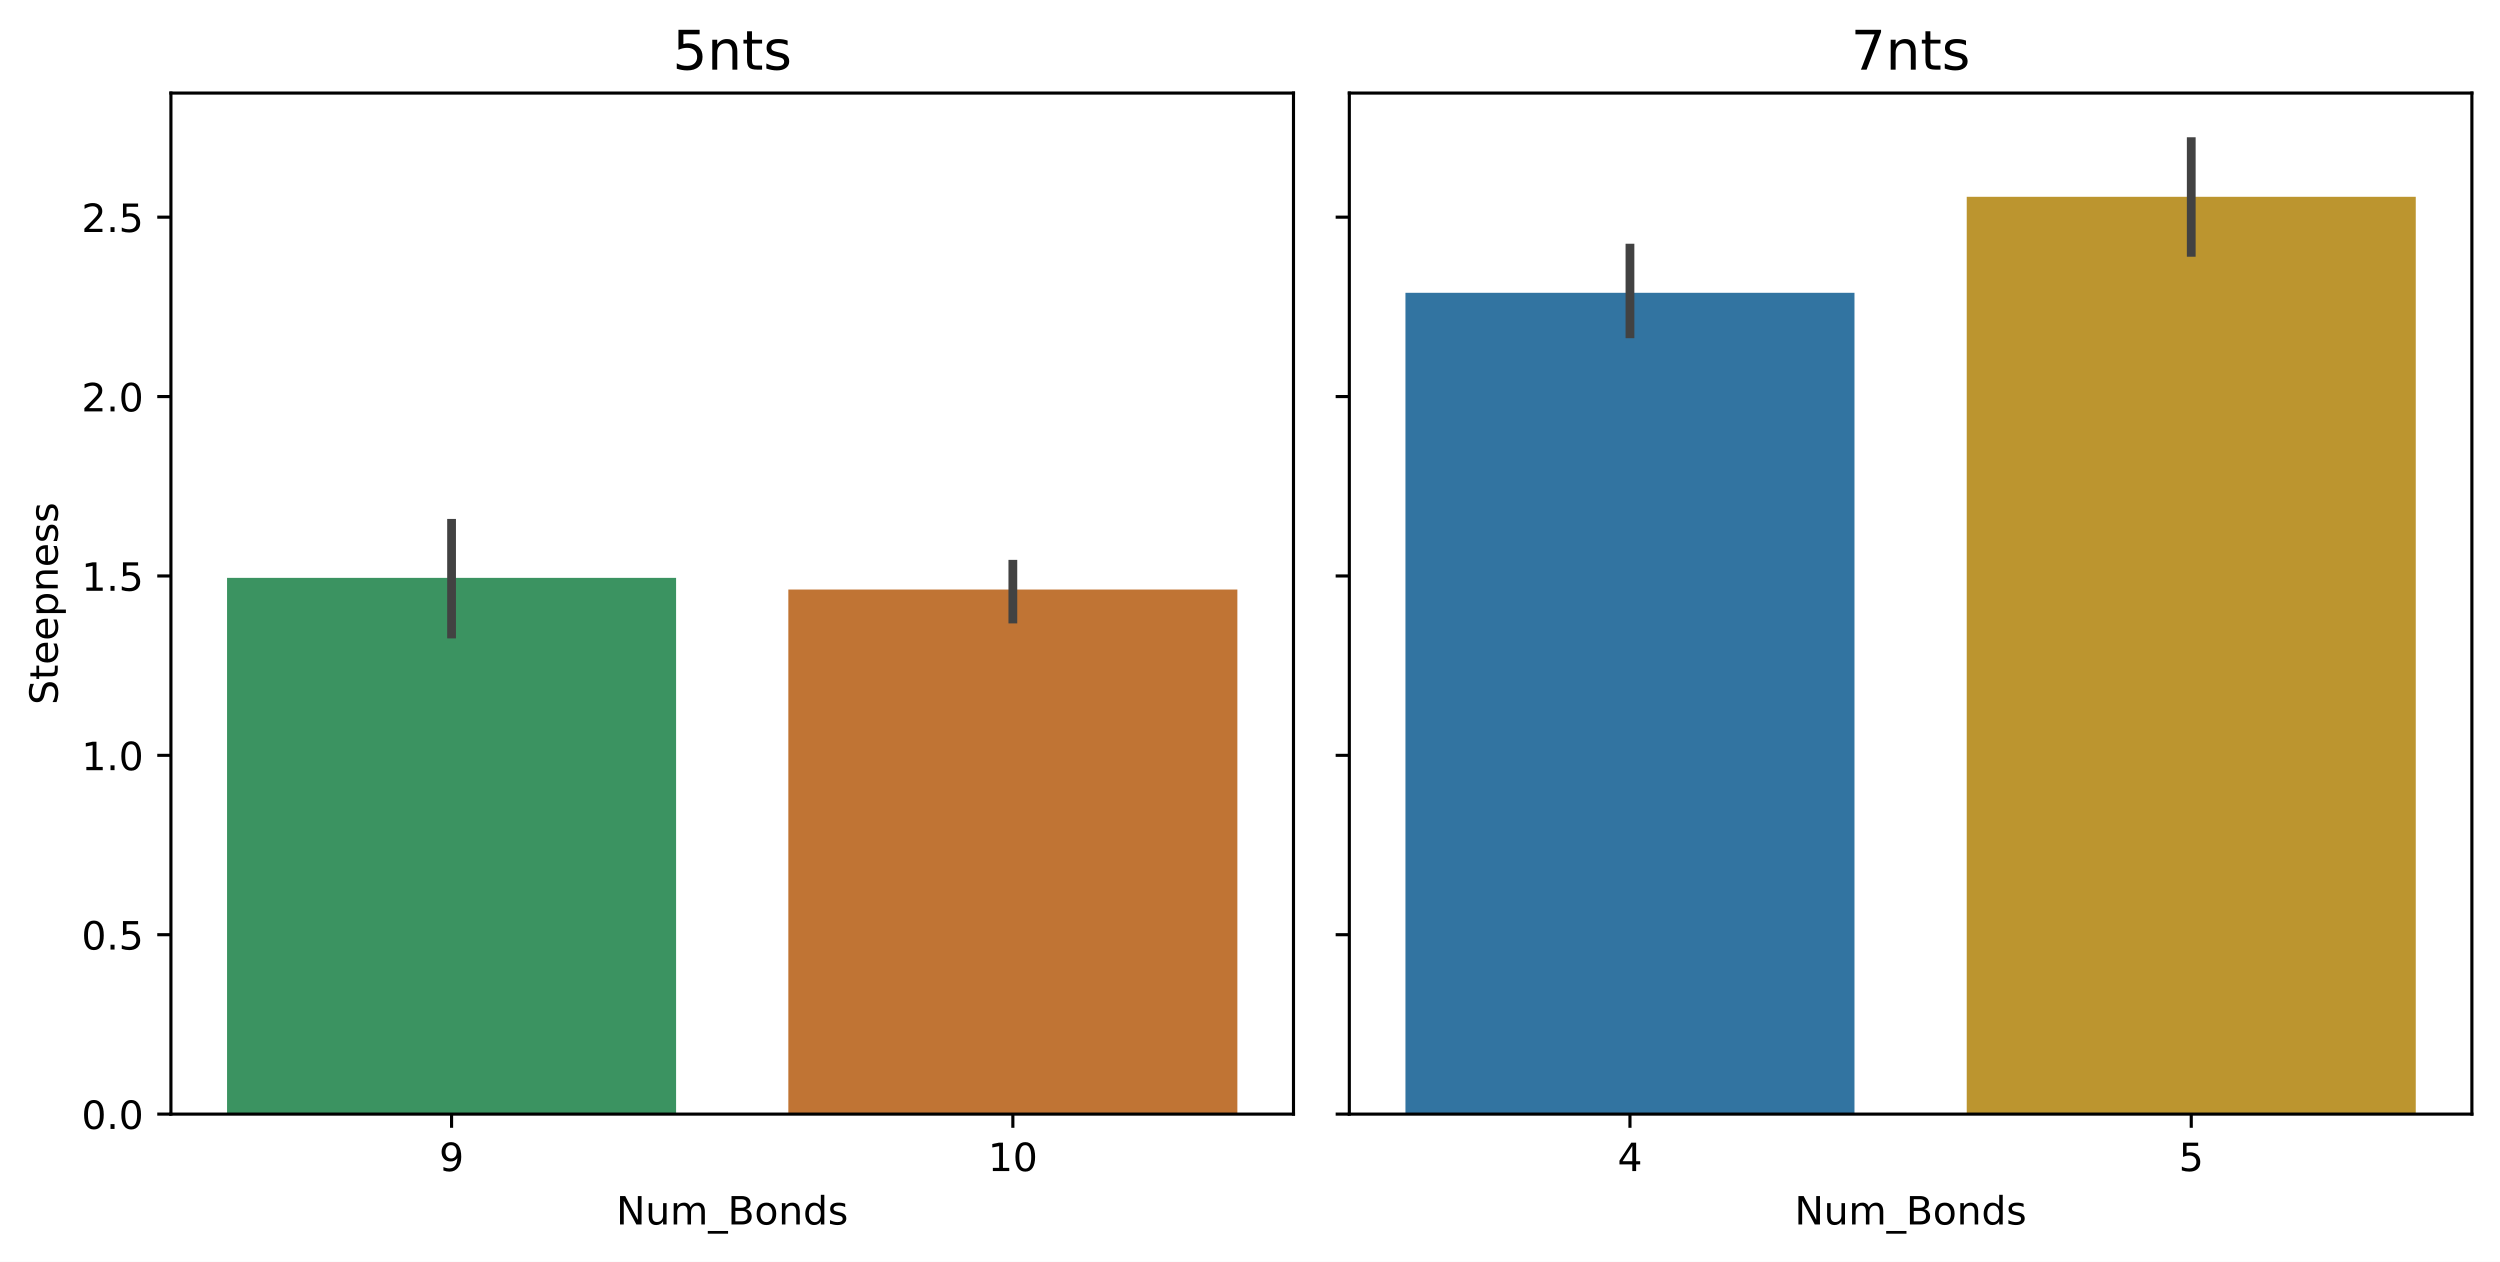
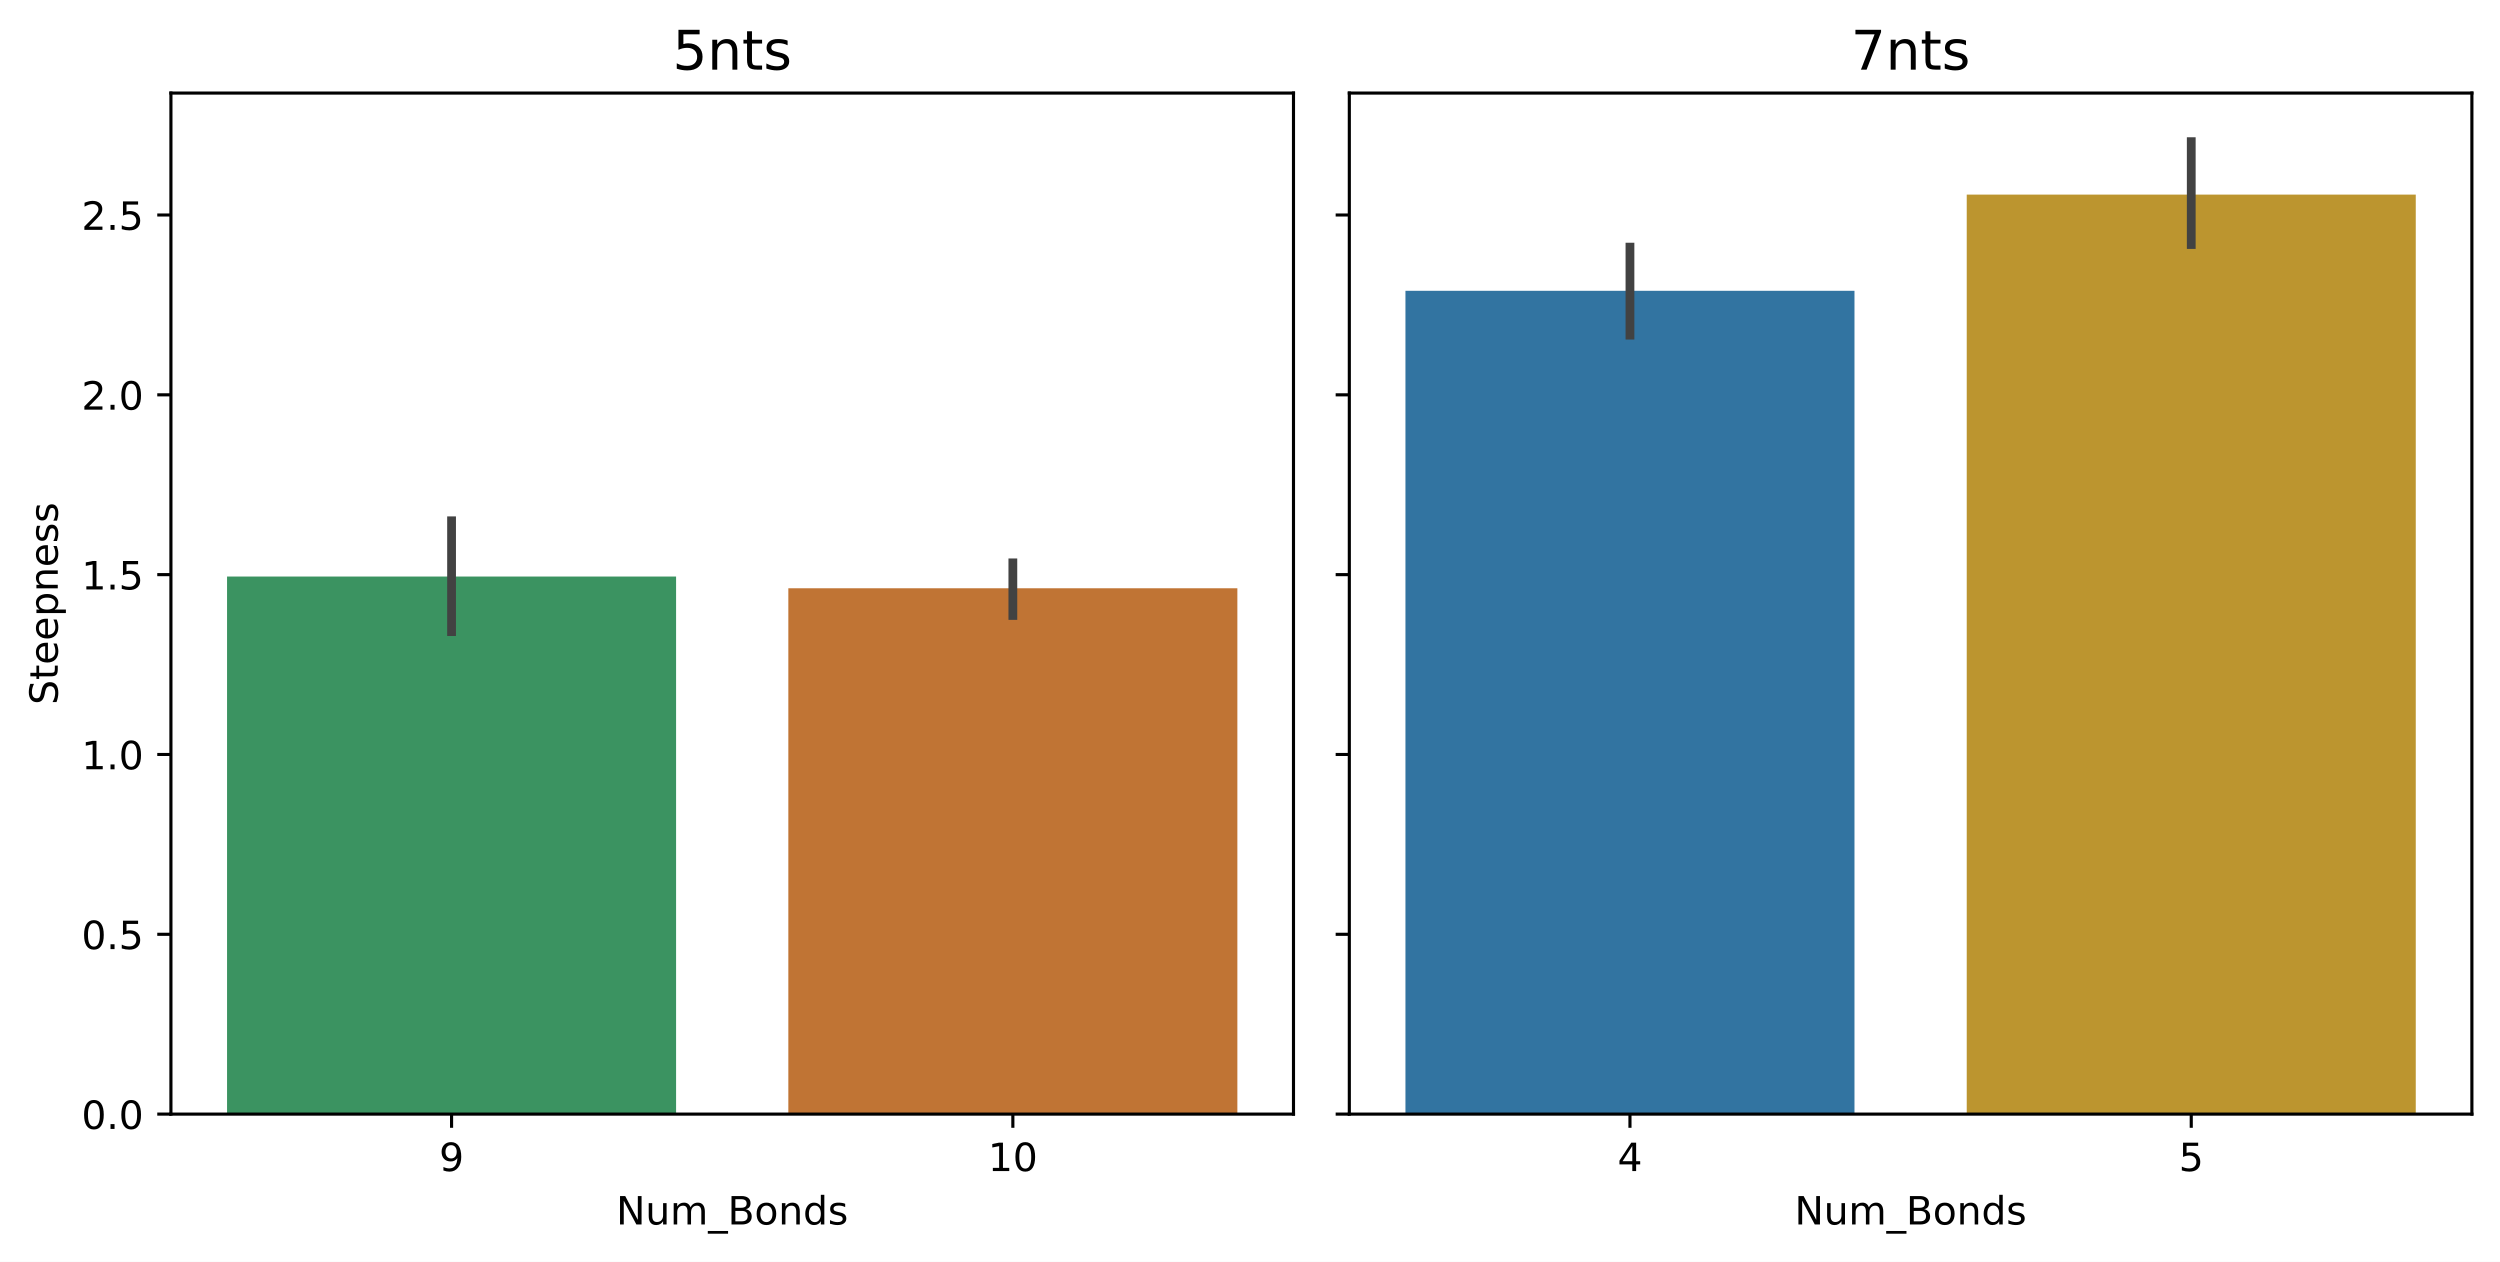
<svg xmlns="http://www.w3.org/2000/svg" xmlns:xlink="http://www.w3.org/1999/xlink" width="640.371pt" height="323.211pt" viewBox="0 0 640.371 323.211" version="1.1">
  <defs>
    <style type="text/css">*{stroke-linejoin: round; stroke-linecap: butt}</style>
  </defs>
  <g id="figure_1">
    <g id="patch_1">
      <path d="M 0 323.211  L 640.371 323.211  L 640.371 0  L 0 0  z " style="fill: #ffffff" />
    </g>
    <g id="axes_1">
      <g id="patch_2">
        <path d="M 43.781 285.377  L 331.326 285.377  L 331.326 23.838  L 43.781 23.838  z " style="fill: #ffffff" />
      </g>
      <g id="patch_3">
-         <path d="M 58.158 285.377  L 173.177 285.377  L 173.177 148.014  L 58.158 148.014  z " clip-path="url(#p06f89486dc)" style="fill: #3b9361" />
+         <path d="M 58.158 285.377  L 173.177 285.377  L 173.177 147.681  L 58.158 147.681  z " clip-path="url(#p916f8d0fb8)" style="fill: #3b9361" />
      </g>
      <g id="patch_4">
-         <path d="M 201.931 285.377  L 316.949 285.377  L 316.949 151.016  L 201.931 151.016  z " clip-path="url(#p06f89486dc)" style="fill: #c07434" />
+         <path d="M 201.931 285.377  L 316.949 285.377  L 316.949 150.69  L 201.931 150.69  z " clip-path="url(#p916f8d0fb8)" style="fill: #c07434" />
      </g>
      <g id="matplotlib.axis_1">
        <g id="xtick_1">
          <g id="line2d_1">
            <defs>
-               <path id="mc085dca90a" d="M 0 0  L 0 3.5  " style="stroke: #000000; stroke-width: 0.8" />
+               <path id="m3d44063b02" d="M 0 0  L 0 3.5  " style="stroke: #000000; stroke-width: 0.8" />
            </defs>
            <g>
-               <use xlink:href="#mc085dca90a" x="115.668" y="285.377" style="stroke: #000000; stroke-width: 0.8" />
+               <use xlink:href="#m3d44063b02" x="115.668" y="285.377" style="stroke: #000000; stroke-width: 0.8" />
            </g>
          </g>
          <g id="text_1">
            <g transform="translate(112.4862 299.975) scale(0.1 -0.1)">
              <defs>
                <path id="DejaVuSans-39" d="M 703 97  L 703 672  Q 941 559 1184 500  Q 1428 441 1663 441  Q 2288 441 2617 861  Q 2947 1281 2994 2138  Q 2813 1869 2534 1725  Q 2256 1581 1919 1581  Q 1219 1581 811 2004  Q 403 2428 403 3163  Q 403 3881 828 4315  Q 1253 4750 1959 4750  Q 2769 4750 3195 4129  Q 3622 3509 3622 2328  Q 3622 1225 3098 567  Q 2575 -91 1691 -91  Q 1453 -91 1209 -44  Q 966 3 703 97  z M 1959 2075  Q 2384 2075 2632 2365  Q 2881 2656 2881 3163  Q 2881 3666 2632 3958  Q 2384 4250 1959 4250  Q 1534 4250 1286 3958  Q 1038 3666 1038 3163  Q 1038 2656 1286 2365  Q 1534 2075 1959 2075  z " transform="scale(0.015625)" />
              </defs>
              <use xlink:href="#DejaVuSans-39" />
            </g>
          </g>
        </g>
        <g id="xtick_2">
          <g id="line2d_2">
            <g>
-               <use xlink:href="#mc085dca90a" x="259.44" y="285.377" style="stroke: #000000; stroke-width: 0.8" />
+               <use xlink:href="#m3d44063b02" x="259.44" y="285.377" style="stroke: #000000; stroke-width: 0.8" />
            </g>
          </g>
          <g id="text_2">
            <g transform="translate(253.0775 299.975) scale(0.1 -0.1)">
              <defs>
                <path id="DejaVuSans-31" d="M 794 531  L 1825 531  L 1825 4091  L 703 3866  L 703 4441  L 1819 4666  L 2450 4666  L 2450 531  L 3481 531  L 3481 0  L 794 0  L 794 531  z " transform="scale(0.015625)" />
                <path id="DejaVuSans-30" d="M 2034 4250  Q 1547 4250 1301 3770  Q 1056 3291 1056 2328  Q 1056 1369 1301 889  Q 1547 409 2034 409  Q 2525 409 2770 889  Q 3016 1369 3016 2328  Q 3016 3291 2770 3770  Q 2525 4250 2034 4250  z M 2034 4750  Q 2819 4750 3233 4129  Q 3647 3509 3647 2328  Q 3647 1150 3233 529  Q 2819 -91 2034 -91  Q 1250 -91 836 529  Q 422 1150 422 2328  Q 422 3509 836 4129  Q 1250 4750 2034 4750  z " transform="scale(0.015625)" />
              </defs>
              <use xlink:href="#DejaVuSans-31" />
              <use xlink:href="#DejaVuSans-30" transform="translate(63.62305 0)" />
            </g>
          </g>
        </g>
        <g id="text_3">
          <g transform="translate(157.8366 313.6531) scale(0.1 -0.1)">
            <defs>
              <path id="DejaVuSans-4e" d="M 628 4666  L 1478 4666  L 3547 763  L 3547 4666  L 4159 4666  L 4159 0  L 3309 0  L 1241 3903  L 1241 0  L 628 0  L 628 4666  z " transform="scale(0.015625)" />
              <path id="DejaVuSans-75" d="M 544 1381  L 544 3500  L 1119 3500  L 1119 1403  Q 1119 906 1312 657  Q 1506 409 1894 409  Q 2359 409 2629 706  Q 2900 1003 2900 1516  L 2900 3500  L 3475 3500  L 3475 0  L 2900 0  L 2900 538  Q 2691 219 2414 64  Q 2138 -91 1772 -91  Q 1169 -91 856 284  Q 544 659 544 1381  z M 1991 3584  L 1991 3584  z " transform="scale(0.015625)" />
              <path id="DejaVuSans-6d" d="M 3328 2828  Q 3544 3216 3844 3400  Q 4144 3584 4550 3584  Q 5097 3584 5394 3201  Q 5691 2819 5691 2113  L 5691 0  L 5113 0  L 5113 2094  Q 5113 2597 4934 2840  Q 4756 3084 4391 3084  Q 3944 3084 3684 2787  Q 3425 2491 3425 1978  L 3425 0  L 2847 0  L 2847 2094  Q 2847 2600 2669 2842  Q 2491 3084 2119 3084  Q 1678 3084 1418 2786  Q 1159 2488 1159 1978  L 1159 0  L 581 0  L 581 3500  L 1159 3500  L 1159 2956  Q 1356 3278 1631 3431  Q 1906 3584 2284 3584  Q 2666 3584 2933 3390  Q 3200 3197 3328 2828  z " transform="scale(0.015625)" />
              <path id="DejaVuSans-5f" d="M 3263 -1063  L 3263 -1509  L -63 -1509  L -63 -1063  L 3263 -1063  z " transform="scale(0.015625)" />
              <path id="DejaVuSans-42" d="M 1259 2228  L 1259 519  L 2272 519  Q 2781 519 3026 730  Q 3272 941 3272 1375  Q 3272 1813 3026 2020  Q 2781 2228 2272 2228  L 1259 2228  z M 1259 4147  L 1259 2741  L 2194 2741  Q 2656 2741 2882 2914  Q 3109 3088 3109 3444  Q 3109 3797 2882 3972  Q 2656 4147 2194 4147  L 1259 4147  z M 628 4666  L 2241 4666  Q 2963 4666 3353 4366  Q 3744 4066 3744 3513  Q 3744 3084 3544 2831  Q 3344 2578 2956 2516  Q 3422 2416 3680 2098  Q 3938 1781 3938 1306  Q 3938 681 3513 340  Q 3088 0 2303 0  L 628 0  L 628 4666  z " transform="scale(0.015625)" />
              <path id="DejaVuSans-6f" d="M 1959 3097  Q 1497 3097 1228 2736  Q 959 2375 959 1747  Q 959 1119 1226 758  Q 1494 397 1959 397  Q 2419 397 2687 759  Q 2956 1122 2956 1747  Q 2956 2369 2687 2733  Q 2419 3097 1959 3097  z M 1959 3584  Q 2709 3584 3137 3096  Q 3566 2609 3566 1747  Q 3566 888 3137 398  Q 2709 -91 1959 -91  Q 1206 -91 779 398  Q 353 888 353 1747  Q 353 2609 779 3096  Q 1206 3584 1959 3584  z " transform="scale(0.015625)" />
              <path id="DejaVuSans-6e" d="M 3513 2113  L 3513 0  L 2938 0  L 2938 2094  Q 2938 2591 2744 2837  Q 2550 3084 2163 3084  Q 1697 3084 1428 2787  Q 1159 2491 1159 1978  L 1159 0  L 581 0  L 581 3500  L 1159 3500  L 1159 2956  Q 1366 3272 1645 3428  Q 1925 3584 2291 3584  Q 2894 3584 3203 3211  Q 3513 2838 3513 2113  z " transform="scale(0.015625)" />
              <path id="DejaVuSans-64" d="M 2906 2969  L 2906 4863  L 3481 4863  L 3481 0  L 2906 0  L 2906 525  Q 2725 213 2448 61  Q 2172 -91 1784 -91  Q 1150 -91 751 415  Q 353 922 353 1747  Q 353 2572 751 3078  Q 1150 3584 1784 3584  Q 2172 3584 2448 3432  Q 2725 3281 2906 2969  z M 947 1747  Q 947 1113 1208 752  Q 1469 391 1925 391  Q 2381 391 2643 752  Q 2906 1113 2906 1747  Q 2906 2381 2643 2742  Q 2381 3103 1925 3103  Q 1469 3103 1208 2742  Q 947 2381 947 1747  z " transform="scale(0.015625)" />
              <path id="DejaVuSans-73" d="M 2834 3397  L 2834 2853  Q 2591 2978 2328 3040  Q 2066 3103 1784 3103  Q 1356 3103 1142 2972  Q 928 2841 928 2578  Q 928 2378 1081 2264  Q 1234 2150 1697 2047  L 1894 2003  Q 2506 1872 2764 1633  Q 3022 1394 3022 966  Q 3022 478 2636 193  Q 2250 -91 1575 -91  Q 1294 -91 989 -36  Q 684 19 347 128  L 347 722  Q 666 556 975 473  Q 1284 391 1588 391  Q 1994 391 2212 530  Q 2431 669 2431 922  Q 2431 1156 2273 1281  Q 2116 1406 1581 1522  L 1381 1569  Q 847 1681 609 1914  Q 372 2147 372 2553  Q 372 3047 722 3315  Q 1072 3584 1716 3584  Q 2034 3584 2315 3537  Q 2597 3491 2834 3397  z " transform="scale(0.015625)" />
            </defs>
            <use xlink:href="#DejaVuSans-4e" />
            <use xlink:href="#DejaVuSans-75" transform="translate(74.80469 0)" />
            <use xlink:href="#DejaVuSans-6d" transform="translate(138.1836 0)" />
            <use xlink:href="#DejaVuSans-5f" transform="translate(235.5957 0)" />
            <use xlink:href="#DejaVuSans-42" transform="translate(285.5957 0)" />
            <use xlink:href="#DejaVuSans-6f" transform="translate(354.1992 0)" />
            <use xlink:href="#DejaVuSans-6e" transform="translate(415.3809 0)" />
            <use xlink:href="#DejaVuSans-64" transform="translate(478.7598 0)" />
            <use xlink:href="#DejaVuSans-73" transform="translate(542.2363 0)" />
          </g>
        </g>
      </g>
      <g id="matplotlib.axis_2">
        <g id="ytick_1">
          <g id="line2d_3">
            <defs>
-               <path id="m292ba0921d" d="M 0 0  L -3.5 0  " style="stroke: #000000; stroke-width: 0.8" />
+               <path id="m47b027e033" d="M 0 0  L -3.5 0  " style="stroke: #000000; stroke-width: 0.8" />
            </defs>
            <g>
-               <use xlink:href="#m292ba0921d" x="43.781" y="285.377" style="stroke: #000000; stroke-width: 0.8" />
+               <use xlink:href="#m47b027e033" x="43.781" y="285.377" style="stroke: #000000; stroke-width: 0.8" />
            </g>
          </g>
          <g id="text_4">
            <g transform="translate(20.87813 289.1758) scale(0.1 -0.1)">
              <defs>
                <path id="DejaVuSans-2e" d="M 684 794  L 1344 794  L 1344 0  L 684 0  L 684 794  z " transform="scale(0.015625)" />
              </defs>
              <use xlink:href="#DejaVuSans-30" />
              <use xlink:href="#DejaVuSans-2e" transform="translate(63.62305 0)" />
              <use xlink:href="#DejaVuSans-30" transform="translate(95.41016 0)" />
            </g>
          </g>
        </g>
        <g id="ytick_2">
          <g id="line2d_4">
            <g>
-               <use xlink:href="#m292ba0921d" x="43.781" y="239.427" style="stroke: #000000; stroke-width: 0.8" />
+               <use xlink:href="#m47b027e033" x="43.781" y="239.316" style="stroke: #000000; stroke-width: 0.8" />
            </g>
          </g>
          <g id="text_5">
-             <g transform="translate(20.87813 243.2265) scale(0.1 -0.1)">
+             <g transform="translate(20.87813 243.115) scale(0.1 -0.1)">
              <defs>
                <path id="DejaVuSans-35" d="M 691 4666  L 3169 4666  L 3169 4134  L 1269 4134  L 1269 2991  Q 1406 3038 1543 3061  Q 1681 3084 1819 3084  Q 2600 3084 3056 2656  Q 3513 2228 3513 1497  Q 3513 744 3044 326  Q 2575 -91 1722 -91  Q 1428 -91 1123 -41  Q 819 9 494 109  L 494 744  Q 775 591 1075 516  Q 1375 441 1709 441  Q 2250 441 2565 725  Q 2881 1009 2881 1497  Q 2881 1984 2565 2268  Q 2250 2553 1709 2553  Q 1456 2553 1204 2497  Q 953 2441 691 2322  L 691 4666  z " transform="scale(0.015625)" />
              </defs>
              <use xlink:href="#DejaVuSans-30" />
              <use xlink:href="#DejaVuSans-2e" transform="translate(63.62305 0)" />
              <use xlink:href="#DejaVuSans-35" transform="translate(95.41016 0)" />
            </g>
          </g>
        </g>
        <g id="ytick_3">
          <g id="line2d_5">
            <g>
-               <use xlink:href="#m292ba0921d" x="43.781" y="193.478" style="stroke: #000000; stroke-width: 0.8" />
+               <use xlink:href="#m47b027e033" x="43.781" y="193.255" style="stroke: #000000; stroke-width: 0.8" />
            </g>
          </g>
          <g id="text_6">
-             <g transform="translate(20.87813 197.2772) scale(0.1 -0.1)">
+             <g transform="translate(20.87813 197.0542) scale(0.1 -0.1)">
              <use xlink:href="#DejaVuSans-31" />
              <use xlink:href="#DejaVuSans-2e" transform="translate(63.62305 0)" />
              <use xlink:href="#DejaVuSans-30" transform="translate(95.41016 0)" />
            </g>
          </g>
        </g>
        <g id="ytick_4">
          <g id="line2d_6">
            <g>
-               <use xlink:href="#m292ba0921d" x="43.781" y="147.529" style="stroke: #000000; stroke-width: 0.8" />
+               <use xlink:href="#m47b027e033" x="43.781" y="147.194" style="stroke: #000000; stroke-width: 0.8" />
            </g>
          </g>
          <g id="text_7">
-             <g transform="translate(20.87813 151.3279) scale(0.1 -0.1)">
+             <g transform="translate(20.87813 150.9935) scale(0.1 -0.1)">
              <use xlink:href="#DejaVuSans-31" />
              <use xlink:href="#DejaVuSans-2e" transform="translate(63.62305 0)" />
              <use xlink:href="#DejaVuSans-35" transform="translate(95.41016 0)" />
            </g>
          </g>
        </g>
        <g id="ytick_5">
          <g id="line2d_7">
            <g>
-               <use xlink:href="#m292ba0921d" x="43.781" y="101.579" style="stroke: #000000; stroke-width: 0.8" />
+               <use xlink:href="#m47b027e033" x="43.781" y="101.133" style="stroke: #000000; stroke-width: 0.8" />
            </g>
          </g>
          <g id="text_8">
-             <g transform="translate(20.87813 105.3786) scale(0.1 -0.1)">
+             <g transform="translate(20.87813 104.9327) scale(0.1 -0.1)">
              <defs>
                <path id="DejaVuSans-32" d="M 1228 531  L 3431 531  L 3431 0  L 469 0  L 469 531  Q 828 903 1448 1529  Q 2069 2156 2228 2338  Q 2531 2678 2651 2914  Q 2772 3150 2772 3378  Q 2772 3750 2511 3984  Q 2250 4219 1831 4219  Q 1534 4219 1204 4116  Q 875 4013 500 3803  L 500 4441  Q 881 4594 1212 4672  Q 1544 4750 1819 4750  Q 2544 4750 2975 4387  Q 3406 4025 3406 3419  Q 3406 3131 3298 2873  Q 3191 2616 2906 2266  Q 2828 2175 2409 1742  Q 1991 1309 1228 531  z " transform="scale(0.015625)" />
              </defs>
              <use xlink:href="#DejaVuSans-32" />
              <use xlink:href="#DejaVuSans-2e" transform="translate(63.62305 0)" />
              <use xlink:href="#DejaVuSans-30" transform="translate(95.41016 0)" />
            </g>
          </g>
        </g>
        <g id="ytick_6">
          <g id="line2d_8">
            <g>
-               <use xlink:href="#m292ba0921d" x="43.781" y="55.63" style="stroke: #000000; stroke-width: 0.8" />
+               <use xlink:href="#m47b027e033" x="43.781" y="55.073" style="stroke: #000000; stroke-width: 0.8" />
            </g>
          </g>
          <g id="text_9">
-             <g transform="translate(20.87813 59.42936) scale(0.1 -0.1)">
+             <g transform="translate(20.87813 58.87193) scale(0.1 -0.1)">
              <use xlink:href="#DejaVuSans-32" />
              <use xlink:href="#DejaVuSans-2e" transform="translate(63.62305 0)" />
              <use xlink:href="#DejaVuSans-35" transform="translate(95.41016 0)" />
            </g>
          </g>
        </g>
        <g id="text_10">
          <g transform="translate(14.79844 180.5236) rotate(-90) scale(0.1 -0.1)">
            <defs>
              <path id="DejaVuSans-53" d="M 3425 4513  L 3425 3897  Q 3066 4069 2747 4153  Q 2428 4238 2131 4238  Q 1616 4238 1336 4038  Q 1056 3838 1056 3469  Q 1056 3159 1242 3001  Q 1428 2844 1947 2747  L 2328 2669  Q 3034 2534 3370 2195  Q 3706 1856 3706 1288  Q 3706 609 3251 259  Q 2797 -91 1919 -91  Q 1588 -91 1214 -16  Q 841 59 441 206  L 441 856  Q 825 641 1194 531  Q 1563 422 1919 422  Q 2459 422 2753 634  Q 3047 847 3047 1241  Q 3047 1584 2836 1778  Q 2625 1972 2144 2069  L 1759 2144  Q 1053 2284 737 2584  Q 422 2884 422 3419  Q 422 4038 858 4394  Q 1294 4750 2059 4750  Q 2388 4750 2728 4690  Q 3069 4631 3425 4513  z " transform="scale(0.015625)" />
              <path id="DejaVuSans-74" d="M 1172 4494  L 1172 3500  L 2356 3500  L 2356 3053  L 1172 3053  L 1172 1153  Q 1172 725 1289 603  Q 1406 481 1766 481  L 2356 481  L 2356 0  L 1766 0  Q 1100 0 847 248  Q 594 497 594 1153  L 594 3053  L 172 3053  L 172 3500  L 594 3500  L 594 4494  L 1172 4494  z " transform="scale(0.015625)" />
              <path id="DejaVuSans-65" d="M 3597 1894  L 3597 1613  L 953 1613  Q 991 1019 1311 708  Q 1631 397 2203 397  Q 2534 397 2845 478  Q 3156 559 3463 722  L 3463 178  Q 3153 47 2828 -22  Q 2503 -91 2169 -91  Q 1331 -91 842 396  Q 353 884 353 1716  Q 353 2575 817 3079  Q 1281 3584 2069 3584  Q 2775 3584 3186 3129  Q 3597 2675 3597 1894  z M 3022 2063  Q 3016 2534 2758 2815  Q 2500 3097 2075 3097  Q 1594 3097 1305 2825  Q 1016 2553 972 2059  L 3022 2063  z " transform="scale(0.015625)" />
              <path id="DejaVuSans-70" d="M 1159 525  L 1159 -1331  L 581 -1331  L 581 3500  L 1159 3500  L 1159 2969  Q 1341 3281 1617 3432  Q 1894 3584 2278 3584  Q 2916 3584 3314 3078  Q 3713 2572 3713 1747  Q 3713 922 3314 415  Q 2916 -91 2278 -91  Q 1894 -91 1617 61  Q 1341 213 1159 525  z M 3116 1747  Q 3116 2381 2855 2742  Q 2594 3103 2138 3103  Q 1681 3103 1420 2742  Q 1159 2381 1159 1747  Q 1159 1113 1420 752  Q 1681 391 2138 391  Q 2594 391 2855 752  Q 3116 1113 3116 1747  z " transform="scale(0.015625)" />
            </defs>
            <use xlink:href="#DejaVuSans-53" />
            <use xlink:href="#DejaVuSans-74" transform="translate(63.47656 0)" />
            <use xlink:href="#DejaVuSans-65" transform="translate(102.6855 0)" />
            <use xlink:href="#DejaVuSans-65" transform="translate(164.209 0)" />
            <use xlink:href="#DejaVuSans-70" transform="translate(225.7324 0)" />
            <use xlink:href="#DejaVuSans-6e" transform="translate(289.209 0)" />
            <use xlink:href="#DejaVuSans-65" transform="translate(352.5879 0)" />
            <use xlink:href="#DejaVuSans-73" transform="translate(414.1113 0)" />
            <use xlink:href="#DejaVuSans-73" transform="translate(466.2109 0)" />
          </g>
        </g>
      </g>
      <g id="line2d_9">
-         <path d="M 115.668 162.394  L 115.668 134.055  " clip-path="url(#p06f89486dc)" style="fill: none; stroke: #424242; stroke-width: 2.25; stroke-linecap: square" />
+         <path d="M 115.668 161.792  L 115.668 133.395  " clip-path="url(#p916f8d0fb8)" style="fill: none; stroke: #424242; stroke-width: 2.25; stroke-linecap: square" />
      </g>
      <g id="line2d_10">
-         <path d="M 259.44 158.552  L 259.44 144.533  " clip-path="url(#p06f89486dc)" style="fill: none; stroke: #424242; stroke-width: 2.25; stroke-linecap: square" />
+         <path d="M 259.44 157.649  L 259.44 144.176  " clip-path="url(#p916f8d0fb8)" style="fill: none; stroke: #424242; stroke-width: 2.25; stroke-linecap: square" />
      </g>
      <g id="patch_5">
        <path d="M 43.781 285.377  L 43.781 23.838  " style="fill: none; stroke: #000000; stroke-width: 0.8; stroke-linejoin: miter; stroke-linecap: square" />
      </g>
      <g id="patch_6">
        <path d="M 331.326 285.377  L 331.326 23.838  " style="fill: none; stroke: #000000; stroke-width: 0.8; stroke-linejoin: miter; stroke-linecap: square" />
      </g>
      <g id="patch_7">
        <path d="M 43.781 285.377  L 331.326 285.377  " style="fill: none; stroke: #000000; stroke-width: 0.8; stroke-linejoin: miter; stroke-linecap: square" />
      </g>
      <g id="patch_8">
        <path d="M 43.781 23.838  L 331.326 23.838  " style="fill: none; stroke: #000000; stroke-width: 0.8; stroke-linejoin: miter; stroke-linecap: square" />
      </g>
      <g id="text_11">
        <g transform="translate(172.273 17.83781) scale(0.14 -0.14)">
          <use xlink:href="#DejaVuSans-35" />
          <use xlink:href="#DejaVuSans-6e" transform="translate(63.62305 0)" />
          <use xlink:href="#DejaVuSans-74" transform="translate(127.002 0)" />
          <use xlink:href="#DejaVuSans-73" transform="translate(166.2109 0)" />
        </g>
      </g>
    </g>
    <g id="axes_2">
      <g id="patch_9">
        <path d="M 345.626 285.377  L 633.171 285.377  L 633.171 23.838  L 345.626 23.838  z " style="fill: #ffffff" />
      </g>
      <g id="patch_10">
-         <path d="M 360.003 285.377  L 475.022 285.377  L 475.022 74.997  L 360.003 74.997  z " clip-path="url(#pc0195f50db)" style="fill: #3274a1" />
+         <path d="M 360.003 285.377  L 475.022 285.377  L 475.022 74.487  L 360.003 74.487  z " clip-path="url(#p42d3b0567c)" style="fill: #3274a1" />
      </g>
      <g id="patch_11">
-         <path d="M 503.776 285.377  L 618.794 285.377  L 618.794 50.417  L 503.776 50.417  z " clip-path="url(#pc0195f50db)" style="fill: #bc952f" />
+         <path d="M 503.776 285.377  L 618.794 285.377  L 618.794 49.847  L 503.776 49.847  z " clip-path="url(#p42d3b0567c)" style="fill: #bc952f" />
      </g>
      <g id="matplotlib.axis_3">
        <g id="xtick_3">
          <g id="line2d_11">
            <g>
-               <use xlink:href="#mc085dca90a" x="417.512" y="285.377" style="stroke: #000000; stroke-width: 0.8" />
+               <use xlink:href="#m3d44063b02" x="417.512" y="285.377" style="stroke: #000000; stroke-width: 0.8" />
            </g>
          </g>
          <g id="text_12">
            <g transform="translate(414.3313 299.975) scale(0.1 -0.1)">
              <defs>
                <path id="DejaVuSans-34" d="M 2419 4116  L 825 1625  L 2419 1625  L 2419 4116  z M 2253 4666  L 3047 4666  L 3047 1625  L 3713 1625  L 3713 1100  L 3047 1100  L 3047 0  L 2419 0  L 2419 1100  L 313 1100  L 313 1709  L 2253 4666  z " transform="scale(0.015625)" />
              </defs>
              <use xlink:href="#DejaVuSans-34" />
            </g>
          </g>
        </g>
        <g id="xtick_4">
          <g id="line2d_12">
            <g>
-               <use xlink:href="#mc085dca90a" x="561.285" y="285.377" style="stroke: #000000; stroke-width: 0.8" />
+               <use xlink:href="#m3d44063b02" x="561.285" y="285.377" style="stroke: #000000; stroke-width: 0.8" />
            </g>
          </g>
          <g id="text_13">
            <g transform="translate(558.1037 299.975) scale(0.1 -0.1)">
              <use xlink:href="#DejaVuSans-35" />
            </g>
          </g>
        </g>
        <g id="text_14">
          <g transform="translate(459.6816 313.6531) scale(0.1 -0.1)">
            <use xlink:href="#DejaVuSans-4e" />
            <use xlink:href="#DejaVuSans-75" transform="translate(74.80469 0)" />
            <use xlink:href="#DejaVuSans-6d" transform="translate(138.1836 0)" />
            <use xlink:href="#DejaVuSans-5f" transform="translate(235.5957 0)" />
            <use xlink:href="#DejaVuSans-42" transform="translate(285.5957 0)" />
            <use xlink:href="#DejaVuSans-6f" transform="translate(354.1992 0)" />
            <use xlink:href="#DejaVuSans-6e" transform="translate(415.3809 0)" />
            <use xlink:href="#DejaVuSans-64" transform="translate(478.7598 0)" />
            <use xlink:href="#DejaVuSans-73" transform="translate(542.2363 0)" />
          </g>
        </g>
      </g>
      <g id="matplotlib.axis_4">
        <g id="ytick_7">
          <g id="line2d_13">
            <g>
-               <use xlink:href="#m292ba0921d" x="345.626" y="285.377" style="stroke: #000000; stroke-width: 0.8" />
+               <use xlink:href="#m47b027e033" x="345.626" y="285.377" style="stroke: #000000; stroke-width: 0.8" />
            </g>
          </g>
        </g>
        <g id="ytick_8">
          <g id="line2d_14">
            <g>
-               <use xlink:href="#m292ba0921d" x="345.626" y="239.427" style="stroke: #000000; stroke-width: 0.8" />
+               <use xlink:href="#m47b027e033" x="345.626" y="239.316" style="stroke: #000000; stroke-width: 0.8" />
            </g>
          </g>
        </g>
        <g id="ytick_9">
          <g id="line2d_15">
            <g>
-               <use xlink:href="#m292ba0921d" x="345.626" y="193.478" style="stroke: #000000; stroke-width: 0.8" />
+               <use xlink:href="#m47b027e033" x="345.626" y="193.255" style="stroke: #000000; stroke-width: 0.8" />
            </g>
          </g>
        </g>
        <g id="ytick_10">
          <g id="line2d_16">
            <g>
-               <use xlink:href="#m292ba0921d" x="345.626" y="147.529" style="stroke: #000000; stroke-width: 0.8" />
+               <use xlink:href="#m47b027e033" x="345.626" y="147.194" style="stroke: #000000; stroke-width: 0.8" />
            </g>
          </g>
        </g>
        <g id="ytick_11">
          <g id="line2d_17">
            <g>
-               <use xlink:href="#m292ba0921d" x="345.626" y="101.579" style="stroke: #000000; stroke-width: 0.8" />
+               <use xlink:href="#m47b027e033" x="345.626" y="101.133" style="stroke: #000000; stroke-width: 0.8" />
            </g>
          </g>
        </g>
        <g id="ytick_12">
          <g id="line2d_18">
            <g>
-               <use xlink:href="#m292ba0921d" x="345.626" y="55.63" style="stroke: #000000; stroke-width: 0.8" />
+               <use xlink:href="#m47b027e033" x="345.626" y="55.073" style="stroke: #000000; stroke-width: 0.8" />
            </g>
          </g>
        </g>
      </g>
      <g id="line2d_19">
-         <path d="M 417.512 85.504  L 417.512 63.564  " clip-path="url(#pc0195f50db)" style="fill: none; stroke: #424242; stroke-width: 2.25; stroke-linecap: square" />
+         <path d="M 417.512 85.846  L 417.512 63.309  " clip-path="url(#p42d3b0567c)" style="fill: none; stroke: #424242; stroke-width: 2.25; stroke-linecap: square" />
      </g>
      <g id="line2d_20">
-         <path d="M 561.285 64.637  L 561.285 36.292  " clip-path="url(#pc0195f50db)" style="fill: none; stroke: #424242; stroke-width: 2.25; stroke-linecap: square" />
+         <path d="M 561.285 62.638  L 561.285 36.292  " clip-path="url(#p42d3b0567c)" style="fill: none; stroke: #424242; stroke-width: 2.25; stroke-linecap: square" />
      </g>
      <g id="patch_12">
        <path d="M 345.626 285.377  L 345.626 23.838  " style="fill: none; stroke: #000000; stroke-width: 0.8; stroke-linejoin: miter; stroke-linecap: square" />
      </g>
      <g id="patch_13">
        <path d="M 633.171 285.377  L 633.171 23.838  " style="fill: none; stroke: #000000; stroke-width: 0.8; stroke-linejoin: miter; stroke-linecap: square" />
      </g>
      <g id="patch_14">
        <path d="M 345.626 285.377  L 633.171 285.377  " style="fill: none; stroke: #000000; stroke-width: 0.8; stroke-linejoin: miter; stroke-linecap: square" />
      </g>
      <g id="patch_15">
        <path d="M 345.626 23.838  L 633.171 23.838  " style="fill: none; stroke: #000000; stroke-width: 0.8; stroke-linejoin: miter; stroke-linecap: square" />
      </g>
      <g id="text_15">
        <g transform="translate(474.118 17.83781) scale(0.14 -0.14)">
          <defs>
            <path id="DejaVuSans-37" d="M 525 4666  L 3525 4666  L 3525 4397  L 1831 0  L 1172 0  L 2766 4134  L 525 4134  L 525 4666  z " transform="scale(0.015625)" />
          </defs>
          <use xlink:href="#DejaVuSans-37" />
          <use xlink:href="#DejaVuSans-6e" transform="translate(63.62305 0)" />
          <use xlink:href="#DejaVuSans-74" transform="translate(127.002 0)" />
          <use xlink:href="#DejaVuSans-73" transform="translate(166.2109 0)" />
        </g>
      </g>
    </g>
  </g>
  <defs>
-     <clipPath id="p06f89486dc">
+     <clipPath id="p916f8d0fb8">
      <rect x="43.781" y="23.838" width="287.545" height="261.539" />
    </clipPath>
-     <clipPath id="pc0195f50db">
+     <clipPath id="p42d3b0567c">
      <rect x="345.626" y="23.838" width="287.545" height="261.539" />
    </clipPath>
  </defs>
</svg>
